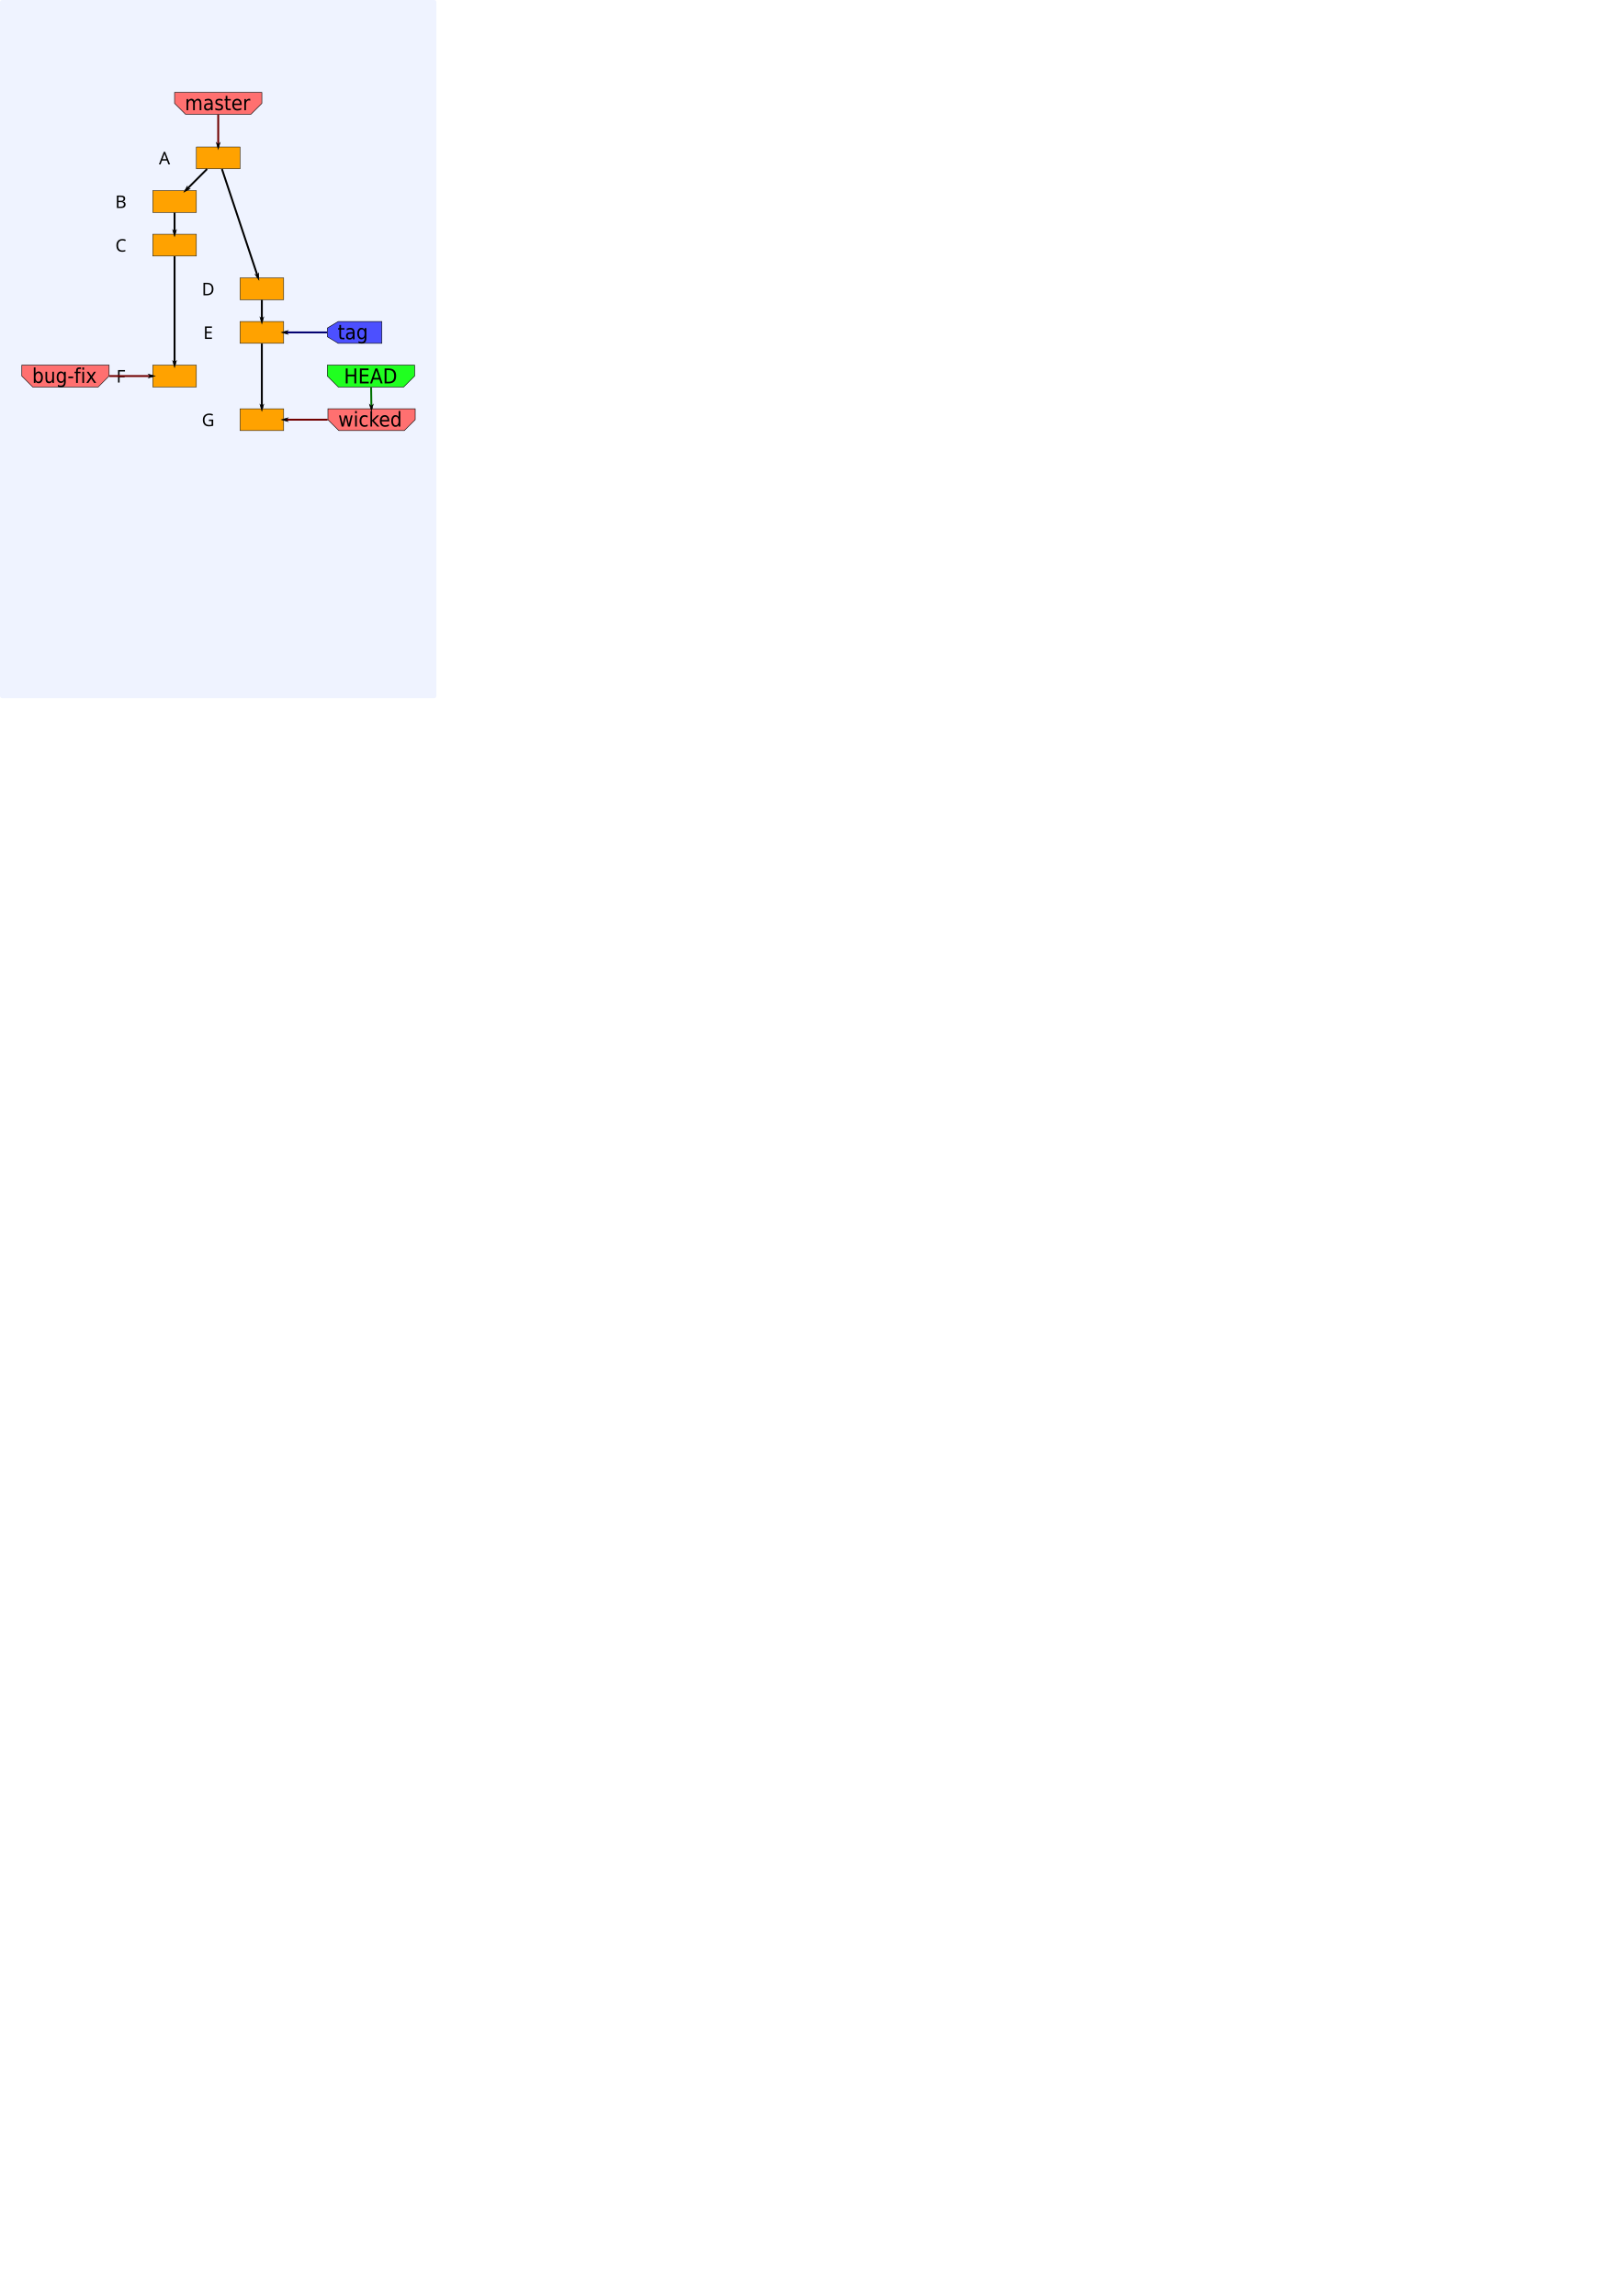
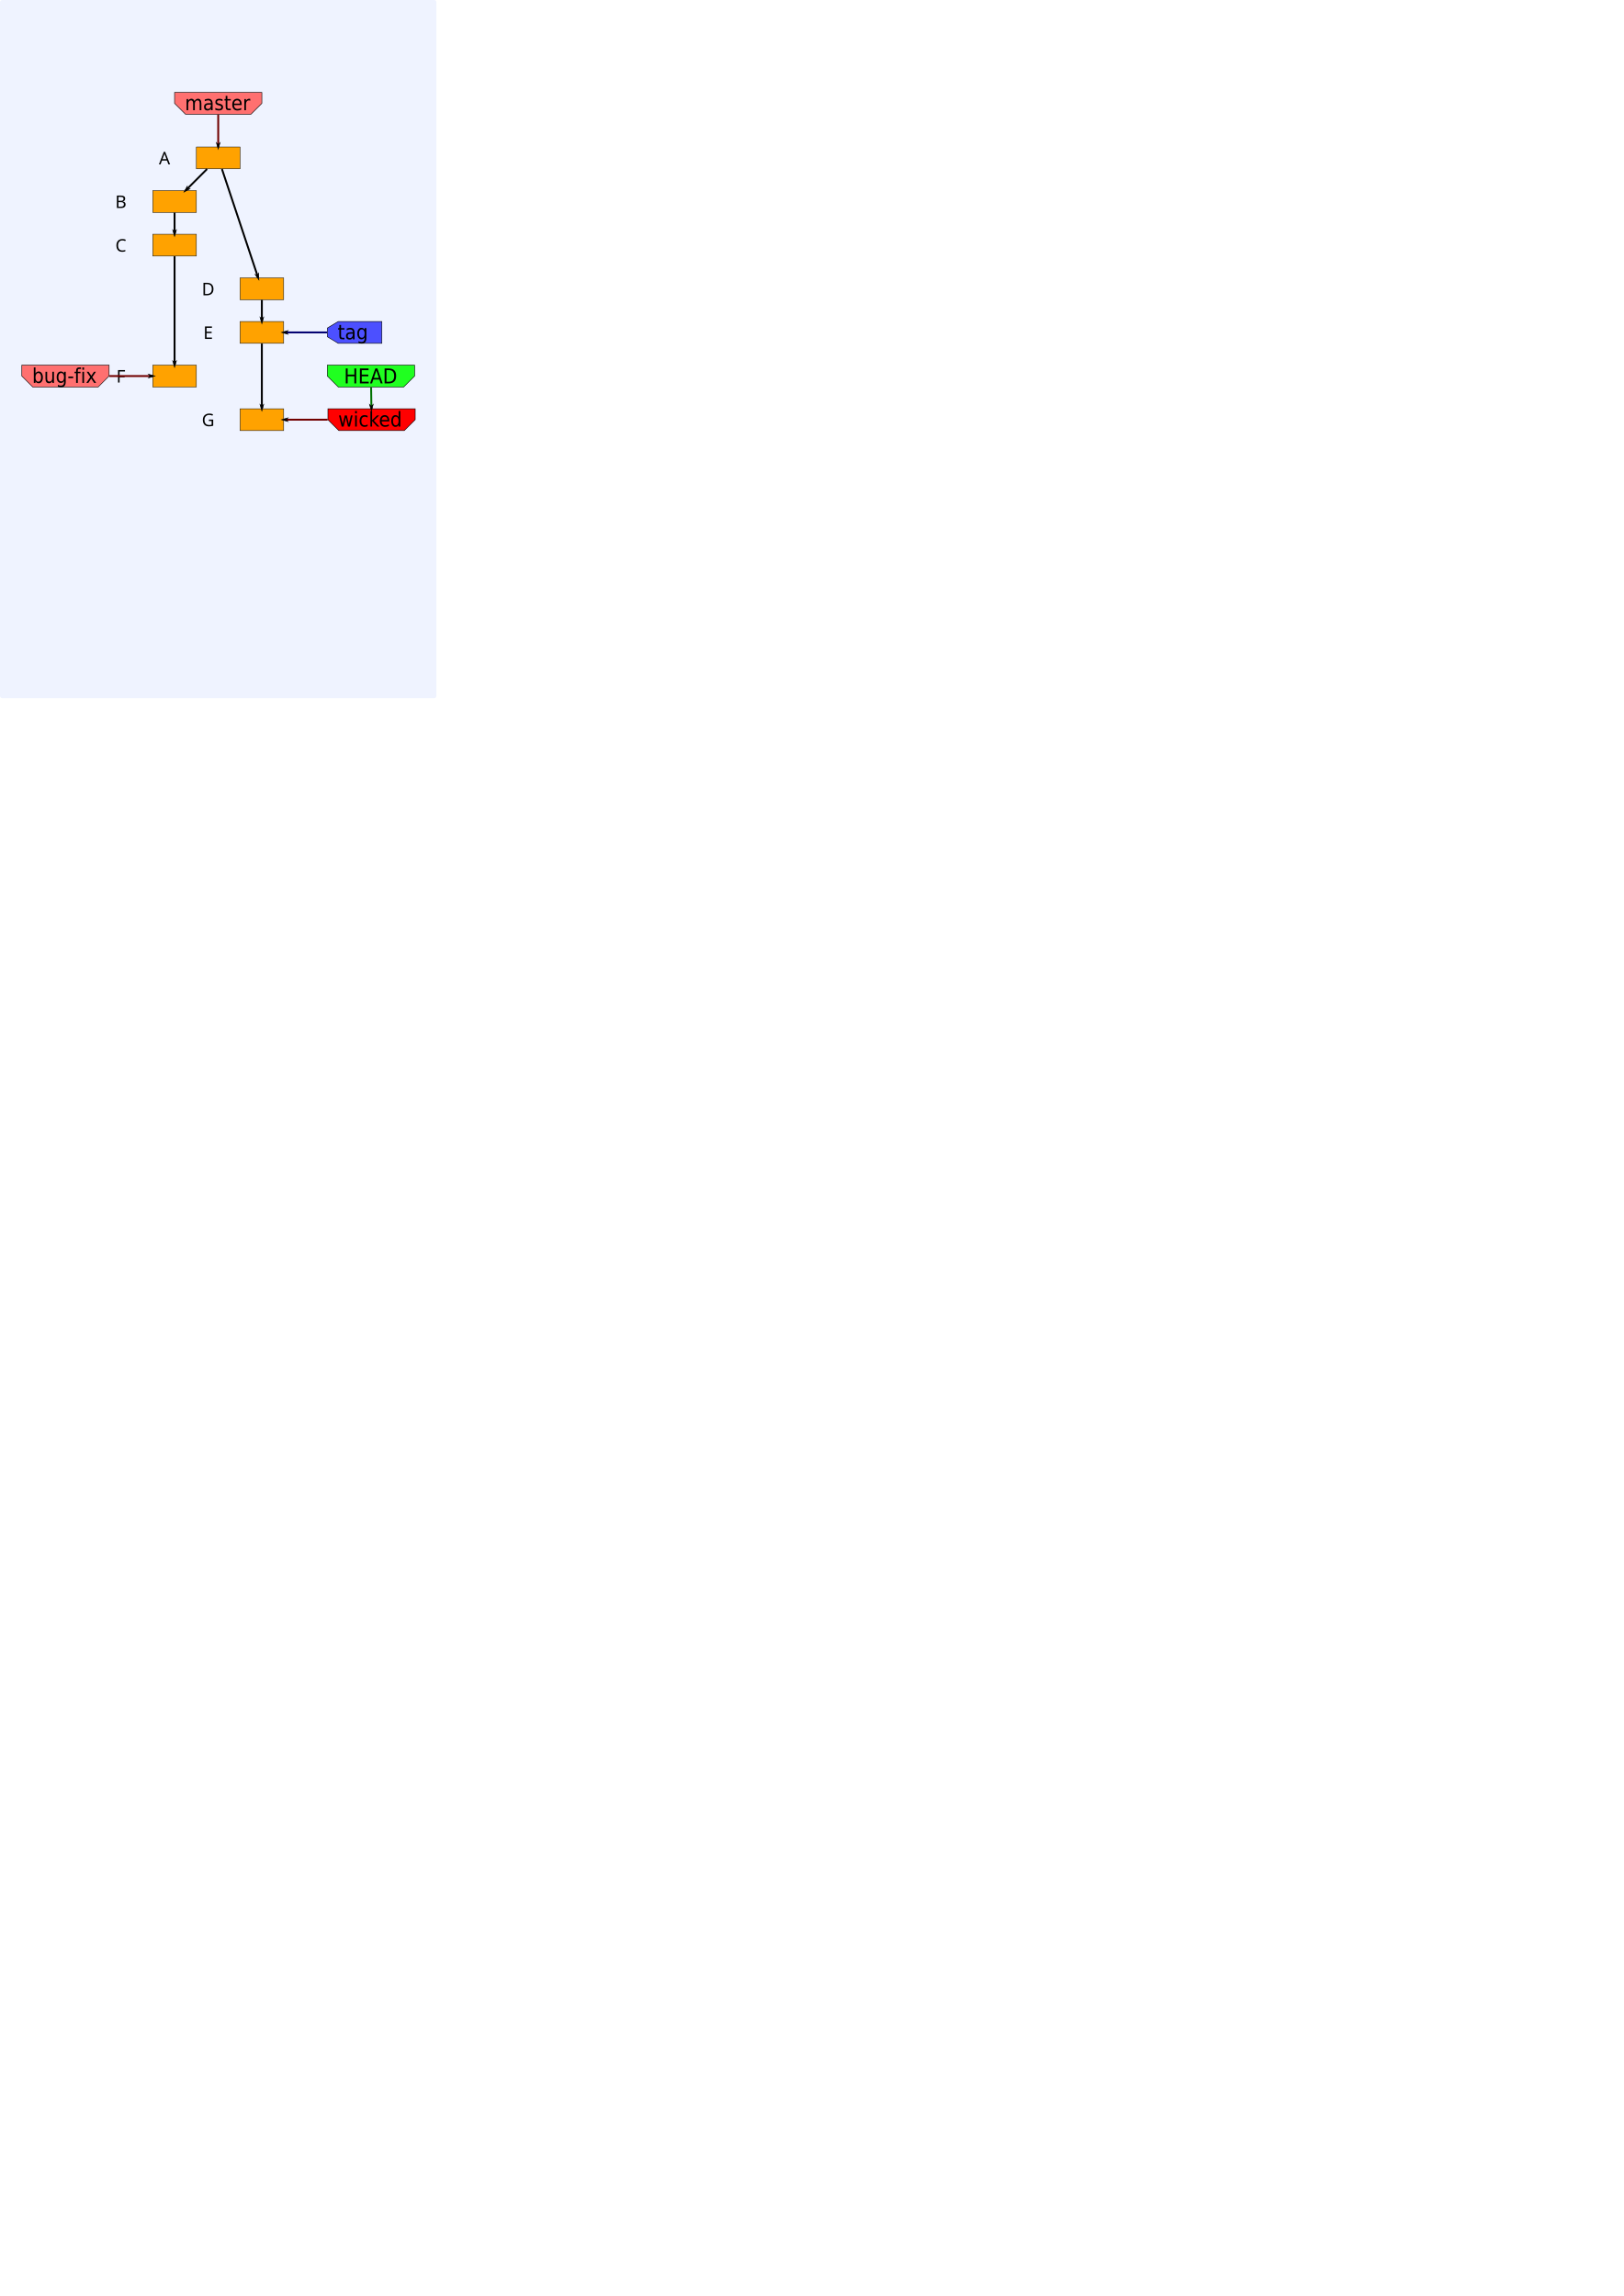
<svg xmlns="http://www.w3.org/2000/svg" width="744.094" height="1052.362" id="svg1317">
  <defs id="defs1319">
    <marker orient="auto" refY="0.0" refX="0.0" id="Arrow1Sstart" style="overflow:visible">
      <path id="path4028" d="M 0.0,0.0 L 5.0,-5.0 L -12.5,0.0 L 5.0,5.0 L 0.0,0.0 z " style="fill-rule:evenodd;stroke:#000000;stroke-width:1.0pt;marker-start:none" transform="scale(0.2) translate(6,0)" />
    </marker>
    <marker orient="auto" refY="0.0" refX="0.0" id="Arrow1Mstart" style="overflow:visible">
      <path id="path4034" d="M 0.0,0.0 L 5.0,-5.0 L -12.5,0.0 L 5.0,5.0 L 0.0,0.0 z " style="fill-rule:evenodd;stroke:#000000;stroke-width:1.0pt;marker-start:none" transform="scale(0.4) translate(10,0)" />
    </marker>
    <marker orient="auto" refY="0.0" refX="0.0" id="Arrow1Send" style="overflow:visible;">
      <path id="path4025" d="M 0.0,0.0 L 5.0,-5.0 L -12.5,0.0 L 5.0,5.0 L 0.0,0.0 z " style="fill-rule:evenodd;stroke:#000000;stroke-width:1.0pt;marker-start:none;" transform="scale(0.2) rotate(180) translate(6,0)" />
    </marker>
    <marker orient="auto" refY="0.0" refX="0.0" id="Arrow2Mend" style="overflow:visible;">
      <path id="path4013" style="font-size:12.0;fill-rule:evenodd;stroke-width:0.625;stroke-linejoin:round;" d="M 8.719,4.034 L -2.207,0.016 L 8.719,-4.002 C 6.973,-1.63 6.983,1.616 8.719,4.034 z " transform="scale(0.6) rotate(180) translate(0,0)" />
    </marker>
    <marker orient="auto" refY="0.0" refX="0.0" id="Arrow1Mend" style="overflow:visible;">
      <path id="path4031" d="M 0.0,0.0 L 5.0,-5.0 L -12.5,0.0 L 5.0,5.0 L 0.0,0.0 z " style="fill-rule:evenodd;stroke:#000000;stroke-width:1.0pt;marker-start:none;" transform="scale(0.4) rotate(180) translate(10,0)" />
    </marker>
    <marker orient="auto" refY="0.0" refX="0.0" id="Arrow2Mstart" style="overflow:visible">
      <path id="path4016" style="font-size:12.0;fill-rule:evenodd;stroke-width:0.625;stroke-linejoin:round" d="M 8.719,4.034 L -2.207,0.016 L 8.719,-4.002 C 6.973,-1.63 6.983,1.616 8.719,4.034 z " transform="scale(0.6) translate(0,0)" />
    </marker>
    <marker orient="auto" refY="0.0" refX="0.0" id="Arrow1Lstart" style="overflow:visible">
      <path id="path4040" d="M 0.0,0.0 L 5.0,-5.0 L -12.5,0.0 L 5.0,5.0 L 0.0,0.0 z " style="fill-rule:evenodd;stroke:#000000;stroke-width:1.0pt;marker-start:none" transform="scale(0.8) translate(12.5,0)" />
    </marker>
  </defs>
  <g id="layer1" style="opacity:1">
    <rect style="fill:#eff3ff;fill-opacity:1;stroke:none;stroke-width:1;stroke-linecap:butt;stroke-linejoin:bevel;stroke-miterlimit:4;stroke-dasharray:none;stroke-dashoffset:0;stroke-opacity:1" id="bg" width="200" height="320" x="0" y="0" rx="1" ry="1" />
    <rect style="fill:black;fill-opacity:0.75;stroke:black;stroke-width:0.5;stroke-linecap:butt;stroke-linejoin:miter;stroke-miterlimit:4;stroke-dasharray:none;stroke-dashoffset:0;stroke-opacity:1" id="rect2855" width="0" height="1" x="217" y="77.362" rx="19.921" ry="1" />
    <g id="g4933" transform="translate(64.89674,-5.023993)">
      <path id="path4877" d="M 15.103,47.386 L 15.103,52.386 L 20.103,57.386 L 50.103,57.386 L 55.103,52.386 L 55.103,47.386 L 15.103,47.386 z" style="opacity:1;fill:#ff7070;fill-opacity:1;fill-rule:evenodd;stroke:#000000;stroke-width:0.253;stroke-linecap:butt;stroke-linejoin:miter;stroke-miterlimit:4;stroke-dasharray:none;stroke-opacity:1" />
      <text id="text4879" y="52.863" x="20.831" style="font-size:6.695px;font-style:normal;font-weight:normal;line-height:125%;opacity:1;fill:#000000;fill-opacity:1;stroke:none;stroke-width:1pt;stroke-linecap:butt;stroke-linejoin:miter;stroke-opacity:1;font-family:Bitstream Vera Sans" xml:space="preserve" transform="scale(0.9517883,1.050654)">
        <tspan style="font-size:8.927px;font-style:normal;font-variant:normal;font-weight:normal;font-stretch:normal;text-align:start;line-height:125%;writing-mode:lr-tb;text-anchor:start;font-family:Bitstream Vera Sans" y="52.863" x="20.831" id="tspan4881">master</tspan>
      </text>
    </g>
    <g id="g4941" transform="translate(134.8967,154.976)">
      <path id="path4905" d="M 15.103,12.386 L 15.103,17.386 L 20.103,22.386 L 50.103,22.386 L 55.103,17.386 L 55.103,12.386 L 15.103,12.386 z" style="opacity:1;fill:#20ff20;fill-opacity:1;fill-rule:evenodd;stroke:#000000;stroke-width:0.253;stroke-linecap:butt;stroke-linejoin:miter;stroke-miterlimit:4;stroke-dasharray:none;stroke-opacity:1" />
      <text id="text4907" y="19.862" x="23.758" style="font-size:6.743px;font-style:normal;font-weight:normal;line-height:125%;opacity:1;fill:#000000;fill-opacity:1;stroke:none;stroke-width:1pt;stroke-linecap:butt;stroke-linejoin:miter;stroke-opacity:1;font-family:Bitstream Vera Sans" xml:space="preserve" transform="scale(0.9568013,1.045149)">
        <tspan style="font-size:8.991px;font-style:normal;font-variant:normal;font-weight:normal;font-stretch:normal;text-align:start;line-height:125%;writing-mode:lr-tb;text-anchor:start;font-family:Bitstream Vera Sans" y="19.862" x="23.758" id="tspan4909">HEAD</tspan>
      </text>
    </g>
    <g id="g4924" transform="translate(64.83769,-10.04457)">
      <path id="path4885" d="M 45.162,77.407 L 45.162,87.407 L 25.162,87.407 L 25.162,77.407 L 45.162,77.407 z" style="opacity:1;fill:#ffa200;fill-opacity:1;fill-rule:evenodd;stroke:#000000;stroke-width:0.207;stroke-linecap:butt;stroke-linejoin:miter;stroke-miterlimit:4;stroke-dasharray:none;stroke-opacity:1" />
      <text id="text4916" y="85.389" x="35.022" style="font-size:22px;font-style:normal;font-weight:normal;line-height:125%;fill:#000000;fill-opacity:1;stroke:none;stroke-width:1pt;stroke-linecap:butt;stroke-linejoin:miter;stroke-opacity:1;font-family:Bitstream Vera Sans" xml:space="preserve">
        <tspan id="tspan4920" style="font-size:8px;font-style:normal;font-variant:normal;font-weight:normal;font-stretch:normal;text-align:center;line-height:125%;writing-mode:lr-tb;text-anchor:middle;font-family:Sans;-inkscape-font-specification:Sans" y="85.389" x="35.022">A</tspan>
      </text>
    </g>
    <path style="opacity:1;fill:none;fill-opacity:0.75;fill-rule:evenodd;stroke:#710000;stroke-width:0.864;stroke-linecap:butt;stroke-linejoin:miter;marker-start:url(#Arrow1Sstart);marker-end:none;stroke-miterlimit:4;stroke-dasharray:none;stroke-opacity:1;display:inline" d="M 100,67.259 L 100,52.489" id="path4891" />
    <g style="opacity:1" id="g2466" transform="translate(44.83769,9.955426)">
      <path id="path2468" d="M 45.162,77.407 L 45.162,87.407 L 25.162,87.407 L 25.162,77.407 L 45.162,77.407 z" style="opacity:1;fill:#ffa200;fill-opacity:1;fill-rule:evenodd;stroke:#000000;stroke-width:0.207;stroke-linecap:butt;stroke-linejoin:miter;stroke-miterlimit:4;stroke-dasharray:none;stroke-opacity:1" />
      <text id="text2470" y="85.389" x="35.022" style="font-size:22px;font-style:normal;font-weight:normal;line-height:125%;fill:#000000;fill-opacity:1;stroke:none;stroke-width:1pt;stroke-linecap:butt;stroke-linejoin:miter;stroke-opacity:1;font-family:Bitstream Vera Sans" xml:space="preserve">
        <tspan id="tspan2472" style="font-size:8px;font-style:normal;font-variant:normal;font-weight:normal;font-stretch:normal;text-align:center;line-height:125%;writing-mode:lr-tb;text-anchor:middle;font-family:Sans;-inkscape-font-specification:Sans" y="85.389" x="35.022">B</tspan>
      </text>
    </g>
    <g style="opacity:1" id="g2474" transform="translate(84.83769,49.95543)">
      <path id="path2476" d="M 45.162,77.407 L 45.162,87.407 L 25.162,87.407 L 25.162,77.407 L 45.162,77.407 z" style="opacity:1;fill:#ffa200;fill-opacity:1;fill-rule:evenodd;stroke:#000000;stroke-width:0.207;stroke-linecap:butt;stroke-linejoin:miter;stroke-miterlimit:4;stroke-dasharray:none;stroke-opacity:1" />
      <text id="text2478" y="85.389" x="35.022" style="font-size:22px;font-style:normal;font-weight:normal;line-height:125%;fill:#000000;fill-opacity:1;stroke:none;stroke-width:1pt;stroke-linecap:butt;stroke-linejoin:miter;stroke-opacity:1;font-family:Bitstream Vera Sans" xml:space="preserve">
        <tspan id="tspan2480" style="font-size:8px;font-style:normal;font-variant:normal;font-weight:normal;font-stretch:normal;text-align:center;line-height:125%;writing-mode:lr-tb;text-anchor:middle;font-family:Sans;-inkscape-font-specification:Sans" y="85.389" x="35.022">D</tspan>
      </text>
    </g>
    <g style="opacity:1" id="g2482" transform="translate(44.83769,29.95543)">
      <path id="path2484" d="M 45.162,77.407 L 45.162,87.407 L 25.162,87.407 L 25.162,77.407 L 45.162,77.407 z" style="opacity:1;fill:#ffa200;fill-opacity:1;fill-rule:evenodd;stroke:#000000;stroke-width:0.207;stroke-linecap:butt;stroke-linejoin:miter;stroke-miterlimit:4;stroke-dasharray:none;stroke-opacity:1" />
      <text id="text2486" y="85.389" x="35.022" style="font-size:22px;font-style:normal;font-weight:normal;line-height:125%;fill:#000000;fill-opacity:1;stroke:none;stroke-width:1pt;stroke-linecap:butt;stroke-linejoin:miter;stroke-opacity:1;font-family:Bitstream Vera Sans" xml:space="preserve">
        <tspan id="tspan2488" style="font-size:8px;font-style:normal;font-variant:normal;font-weight:normal;font-stretch:normal;text-align:center;line-height:125%;writing-mode:lr-tb;text-anchor:middle;font-family:Sans;-inkscape-font-specification:Sans" y="85.389" x="35.022">C</tspan>
      </text>
    </g>
    <g style="opacity:1" id="g2490" transform="translate(44.83769,89.95543)">
      <path id="path2492" d="M 45.162,77.407 L 45.162,87.407 L 25.162,87.407 L 25.162,77.407 L 45.162,77.407 z" style="opacity:1;fill:#ffa200;fill-opacity:1;fill-rule:evenodd;stroke:#000000;stroke-width:0.207;stroke-linecap:butt;stroke-linejoin:miter;stroke-miterlimit:4;stroke-dasharray:none;stroke-opacity:1" />
      <text id="text2494" y="85.389" x="35.022" style="font-size:22px;font-style:normal;font-weight:normal;line-height:125%;fill:#000000;fill-opacity:1;stroke:none;stroke-width:1pt;stroke-linecap:butt;stroke-linejoin:miter;stroke-opacity:1;font-family:Bitstream Vera Sans" xml:space="preserve">
        <tspan id="tspan2496" style="font-size:8px;font-style:normal;font-variant:normal;font-weight:normal;font-stretch:normal;text-align:center;line-height:125%;writing-mode:lr-tb;text-anchor:middle;font-family:Sans;-inkscape-font-specification:Sans" y="85.389" x="35.022">F</tspan>
      </text>
    </g>
    <g style="opacity:1" id="g2498" transform="translate(134.8967,99.97601)">
      <path id="path2500" d="M 20.103,47.386 L 15.103,50.386 L 15.103,54.386 L 20.103,57.386 L 40.103,57.386 L 40.103,47.386 L 20.103,47.386 z" style="opacity:1;fill:#4c50ff;fill-opacity:1;fill-rule:evenodd;stroke:#000000;stroke-width:0.253;stroke-linecap:butt;stroke-linejoin:miter;stroke-miterlimit:4;stroke-dasharray:none;stroke-opacity:1" />
      <text id="text2502" y="52.863" x="20.831" style="font-size:6.695px;font-style:normal;font-weight:normal;line-height:125%;opacity:1;fill:#000000;fill-opacity:1;stroke:none;stroke-width:1pt;stroke-linecap:butt;stroke-linejoin:miter;stroke-opacity:1;font-family:Bitstream Vera Sans" xml:space="preserve" transform="scale(0.9517883,1.050654)">
        <tspan style="font-size:8.927px;font-style:normal;font-variant:normal;font-weight:normal;font-stretch:normal;text-align:start;line-height:125%;writing-mode:lr-tb;text-anchor:start;font-family:Bitstream Vera Sans" y="52.863" x="20.831" id="tspan2504">tag</tspan>
      </text>
    </g>
    <path style="opacity:1;fill:none;fill-opacity:0.75;fill-rule:evenodd;stroke:#000000;stroke-width:0.864;stroke-linecap:butt;stroke-linejoin:miter;marker-start:url(#Arrow1Sstart);marker-end:none;stroke-miterlimit:4;stroke-dasharray:none;stroke-opacity:1;display:inline" d="M 118.299,127.259 L 101.701,77.465" id="path3318" />
    <path style="opacity:1;fill:none;fill-opacity:0.75;fill-rule:evenodd;stroke:#000000;stroke-width:0.864;stroke-linecap:butt;stroke-linejoin:miter;marker-start:url(#Arrow1Sstart);marker-end:none;stroke-miterlimit:4;stroke-dasharray:none;stroke-opacity:1;display:inline" d="M 80,107.259 L 80,97.465" id="path3322" />
    <path style="opacity:1;fill:none;fill-opacity:0.75;fill-rule:evenodd;stroke:#000000;stroke-width:0.864;stroke-linecap:butt;stroke-linejoin:miter;marker-start:url(#Arrow1Sstart);marker-end:none;stroke-miterlimit:4;stroke-dasharray:none;stroke-opacity:1;display:inline" d="M 80,167.259 L 80,117.465" id="path3324" />
    <g style="opacity:1" id="g3328" transform="translate(84.83769,69.95543)">
      <path id="path3330" d="M 45.162,77.407 L 45.162,87.407 L 25.162,87.407 L 25.162,77.407 L 45.162,77.407 z" style="opacity:1;fill:#ffa200;fill-opacity:1;fill-rule:evenodd;stroke:#000000;stroke-width:0.207;stroke-linecap:butt;stroke-linejoin:miter;stroke-miterlimit:4;stroke-dasharray:none;stroke-opacity:1" />
      <text id="text3332" y="85.389" x="35.022" style="font-size:22px;font-style:normal;font-weight:normal;line-height:125%;fill:#000000;fill-opacity:1;stroke:none;stroke-width:1pt;stroke-linecap:butt;stroke-linejoin:miter;stroke-opacity:1;font-family:Bitstream Vera Sans" xml:space="preserve">
        <tspan id="tspan3334" style="font-size:8px;font-style:normal;font-variant:normal;font-weight:normal;font-stretch:normal;text-align:center;line-height:125%;writing-mode:lr-tb;text-anchor:middle;font-family:Sans;-inkscape-font-specification:Sans" y="85.389" x="35.022">E</tspan>
      </text>
    </g>
    <g style="opacity:1" id="g3344" transform="translate(84.83769,109.9554)">
      <path id="path3346" d="M 45.162,77.407 L 45.162,87.407 L 25.162,87.407 L 25.162,77.407 L 45.162,77.407 z" style="opacity:1;fill:#ffa200;fill-opacity:1;fill-rule:evenodd;stroke:#000000;stroke-width:0.207;stroke-linecap:butt;stroke-linejoin:miter;stroke-miterlimit:4;stroke-dasharray:none;stroke-opacity:1" />
      <text id="text3348" y="85.389" x="35.022" style="font-size:22px;font-style:normal;font-weight:normal;line-height:125%;fill:#000000;fill-opacity:1;stroke:none;stroke-width:1pt;stroke-linecap:butt;stroke-linejoin:miter;stroke-opacity:1;font-family:Bitstream Vera Sans" xml:space="preserve">
        <tspan id="tspan3350" style="font-size:8px;font-style:normal;font-variant:normal;font-weight:normal;font-stretch:normal;text-align:center;line-height:125%;writing-mode:lr-tb;text-anchor:middle;font-family:Sans;-inkscape-font-specification:Sans" y="85.389" x="35.022">G</tspan>
      </text>
    </g>
    <path style="opacity:1;fill:none;fill-opacity:0.75;fill-rule:evenodd;stroke:#000000;stroke-width:0.864;stroke-linecap:butt;stroke-linejoin:miter;marker-start:url(#Arrow1Sstart);marker-end:none;stroke-miterlimit:4;stroke-dasharray:none;stroke-opacity:1;display:inline" d="M 120,187.259 L 120,157.465" id="path3352" />
    <path style="opacity:1;fill:none;fill-opacity:0.75;fill-rule:evenodd;stroke:#020071;stroke-width:0.864;stroke-linecap:butt;stroke-linejoin:miter;marker-start:url(#Arrow1Sstart);marker-end:none;stroke-miterlimit:4;stroke-dasharray:none;stroke-opacity:1;display:inline" d="M 130.103,152.362 L 149.874,152.362" id="path3356" />
    <path style="opacity:1;fill:none;fill-opacity:0.75;fill-rule:evenodd;stroke:#000000;stroke-width:0.864;stroke-linecap:butt;stroke-linejoin:miter;marker-start:url(#Arrow1Sstart);marker-end:none;stroke-miterlimit:4;stroke-dasharray:none;stroke-opacity:1;display:inline" d="M 120,147.259 L 120,137.465" id="path3320" />
    <path style="opacity:1;fill:none;fill-opacity:0.75;fill-rule:evenodd;stroke:#000000;stroke-width:0.864;stroke-linecap:butt;stroke-linejoin:miter;marker-start:url(#Arrow1Sstart);marker-end:none;stroke-miterlimit:4;stroke-dasharray:none;stroke-opacity:1;display:inline" d="M 85.103,87.259 L 94.897,77.465" id="path2487" />
    <g style="opacity:1" id="g2453" transform="translate(-5.103265,119.976)">
      <path id="path2455" d="M 15.103,47.386 L 15.103,52.386 L 20.103,57.386 L 50.103,57.386 L 55.103,52.386 L 55.103,47.386 L 15.103,47.386 z" style="opacity:1;fill:#ff7070;fill-opacity:1;fill-rule:evenodd;stroke:#000000;stroke-width:0.253;stroke-linecap:butt;stroke-linejoin:miter;stroke-miterlimit:4;stroke-dasharray:none;stroke-opacity:1" />
      <text id="text2457" y="52.863" x="20.831" style="font-size:6.695px;font-style:normal;font-weight:normal;line-height:125%;opacity:1;fill:#000000;fill-opacity:1;stroke:none;stroke-width:1pt;stroke-linecap:butt;stroke-linejoin:miter;stroke-opacity:1;font-family:Bitstream Vera Sans" xml:space="preserve" transform="scale(0.9517883,1.050654)">
        <tspan style="font-size:8.927px;font-style:normal;font-variant:normal;font-weight:normal;font-stretch:normal;text-align:start;line-height:125%;writing-mode:lr-tb;text-anchor:start;font-family:Bitstream Vera Sans" y="52.863" x="20.831" id="tspan2459">bug-fix</tspan>
      </text>
    </g>
    <g style="opacity:1" id="g2461" transform="translate(135.1731,139.976)">
-       <path id="path2463" d="M 15.103,47.386 L 15.103,52.386 L 20.103,57.386 L 50.103,57.386 L 55.103,52.386 L 55.103,47.386 L 15.103,47.386 z" style="opacity:1;fill:#ff7070;fill-opacity:1;fill-rule:evenodd;stroke:#000000;stroke-width:0.253;stroke-linecap:butt;stroke-linejoin:miter;stroke-miterlimit:4;stroke-dasharray:none;stroke-opacity:1" />
+       <path id="path2463" d="M 15.103,47.386 L 15.103,52.386 L 20.103,57.386 L 50.103,57.386 L 55.103,52.386 L 55.103,47.386 L 15.103,47.386 z" style="opacity:1;fill:#ff0000;fill-opacity:1;fill-rule:evenodd;stroke:#000000;stroke-width:0.253;stroke-linecap:butt;stroke-linejoin:miter;stroke-miterlimit:4;stroke-dasharray:none;stroke-opacity:1" />
      <text id="text2465" y="52.863" x="20.831" style="font-size:6.695px;font-style:normal;font-weight:normal;line-height:125%;opacity:1;fill:#000000;fill-opacity:1;stroke:none;stroke-width:1pt;stroke-linecap:butt;stroke-linejoin:miter;stroke-opacity:1;font-family:Bitstream Vera Sans" xml:space="preserve" transform="scale(0.9517883,1.050654)">
        <tspan style="font-size:8.927px;font-style:normal;font-variant:normal;font-weight:normal;font-stretch:normal;text-align:start;line-height:125%;writing-mode:lr-tb;text-anchor:start;font-family:Bitstream Vera Sans" y="52.863" x="20.831" id="tspan2467">wicked</tspan>
      </text>
    </g>
    <path style="opacity:1;fill:none;fill-opacity:0.75;fill-rule:evenodd;stroke:#710000;stroke-width:0.864;stroke-linecap:butt;stroke-linejoin:miter;marker-start:url(#Arrow1Sstart);marker-end:none;stroke-miterlimit:4;stroke-dasharray:none;stroke-opacity:1;display:inline" d="M 69.897,172.362 L 50.126,172.362" id="path2469" />
    <path style="opacity:1;fill:none;fill-opacity:0.75;fill-rule:evenodd;stroke:#710000;stroke-width:0.864;stroke-linecap:butt;stroke-linejoin:miter;marker-start:url(#Arrow1Sstart);marker-end:none;stroke-miterlimit:4;stroke-dasharray:none;stroke-opacity:1;display:inline" d="M 130.103,192.362 L 150.15,192.362" id="path2471" />
    <path style="opacity:1;fill:none;fill-opacity:0.75;fill-rule:evenodd;stroke:#007100;stroke-width:0.864;stroke-linecap:butt;stroke-linejoin:miter;marker-start:url(#Arrow1Sstart);marker-end:none;stroke-miterlimit:4;stroke-dasharray:none;stroke-opacity:1;display:inline" d="M 170.206,187.236 L 170.071,177.489" id="path4911" />
  </g>
</svg>
